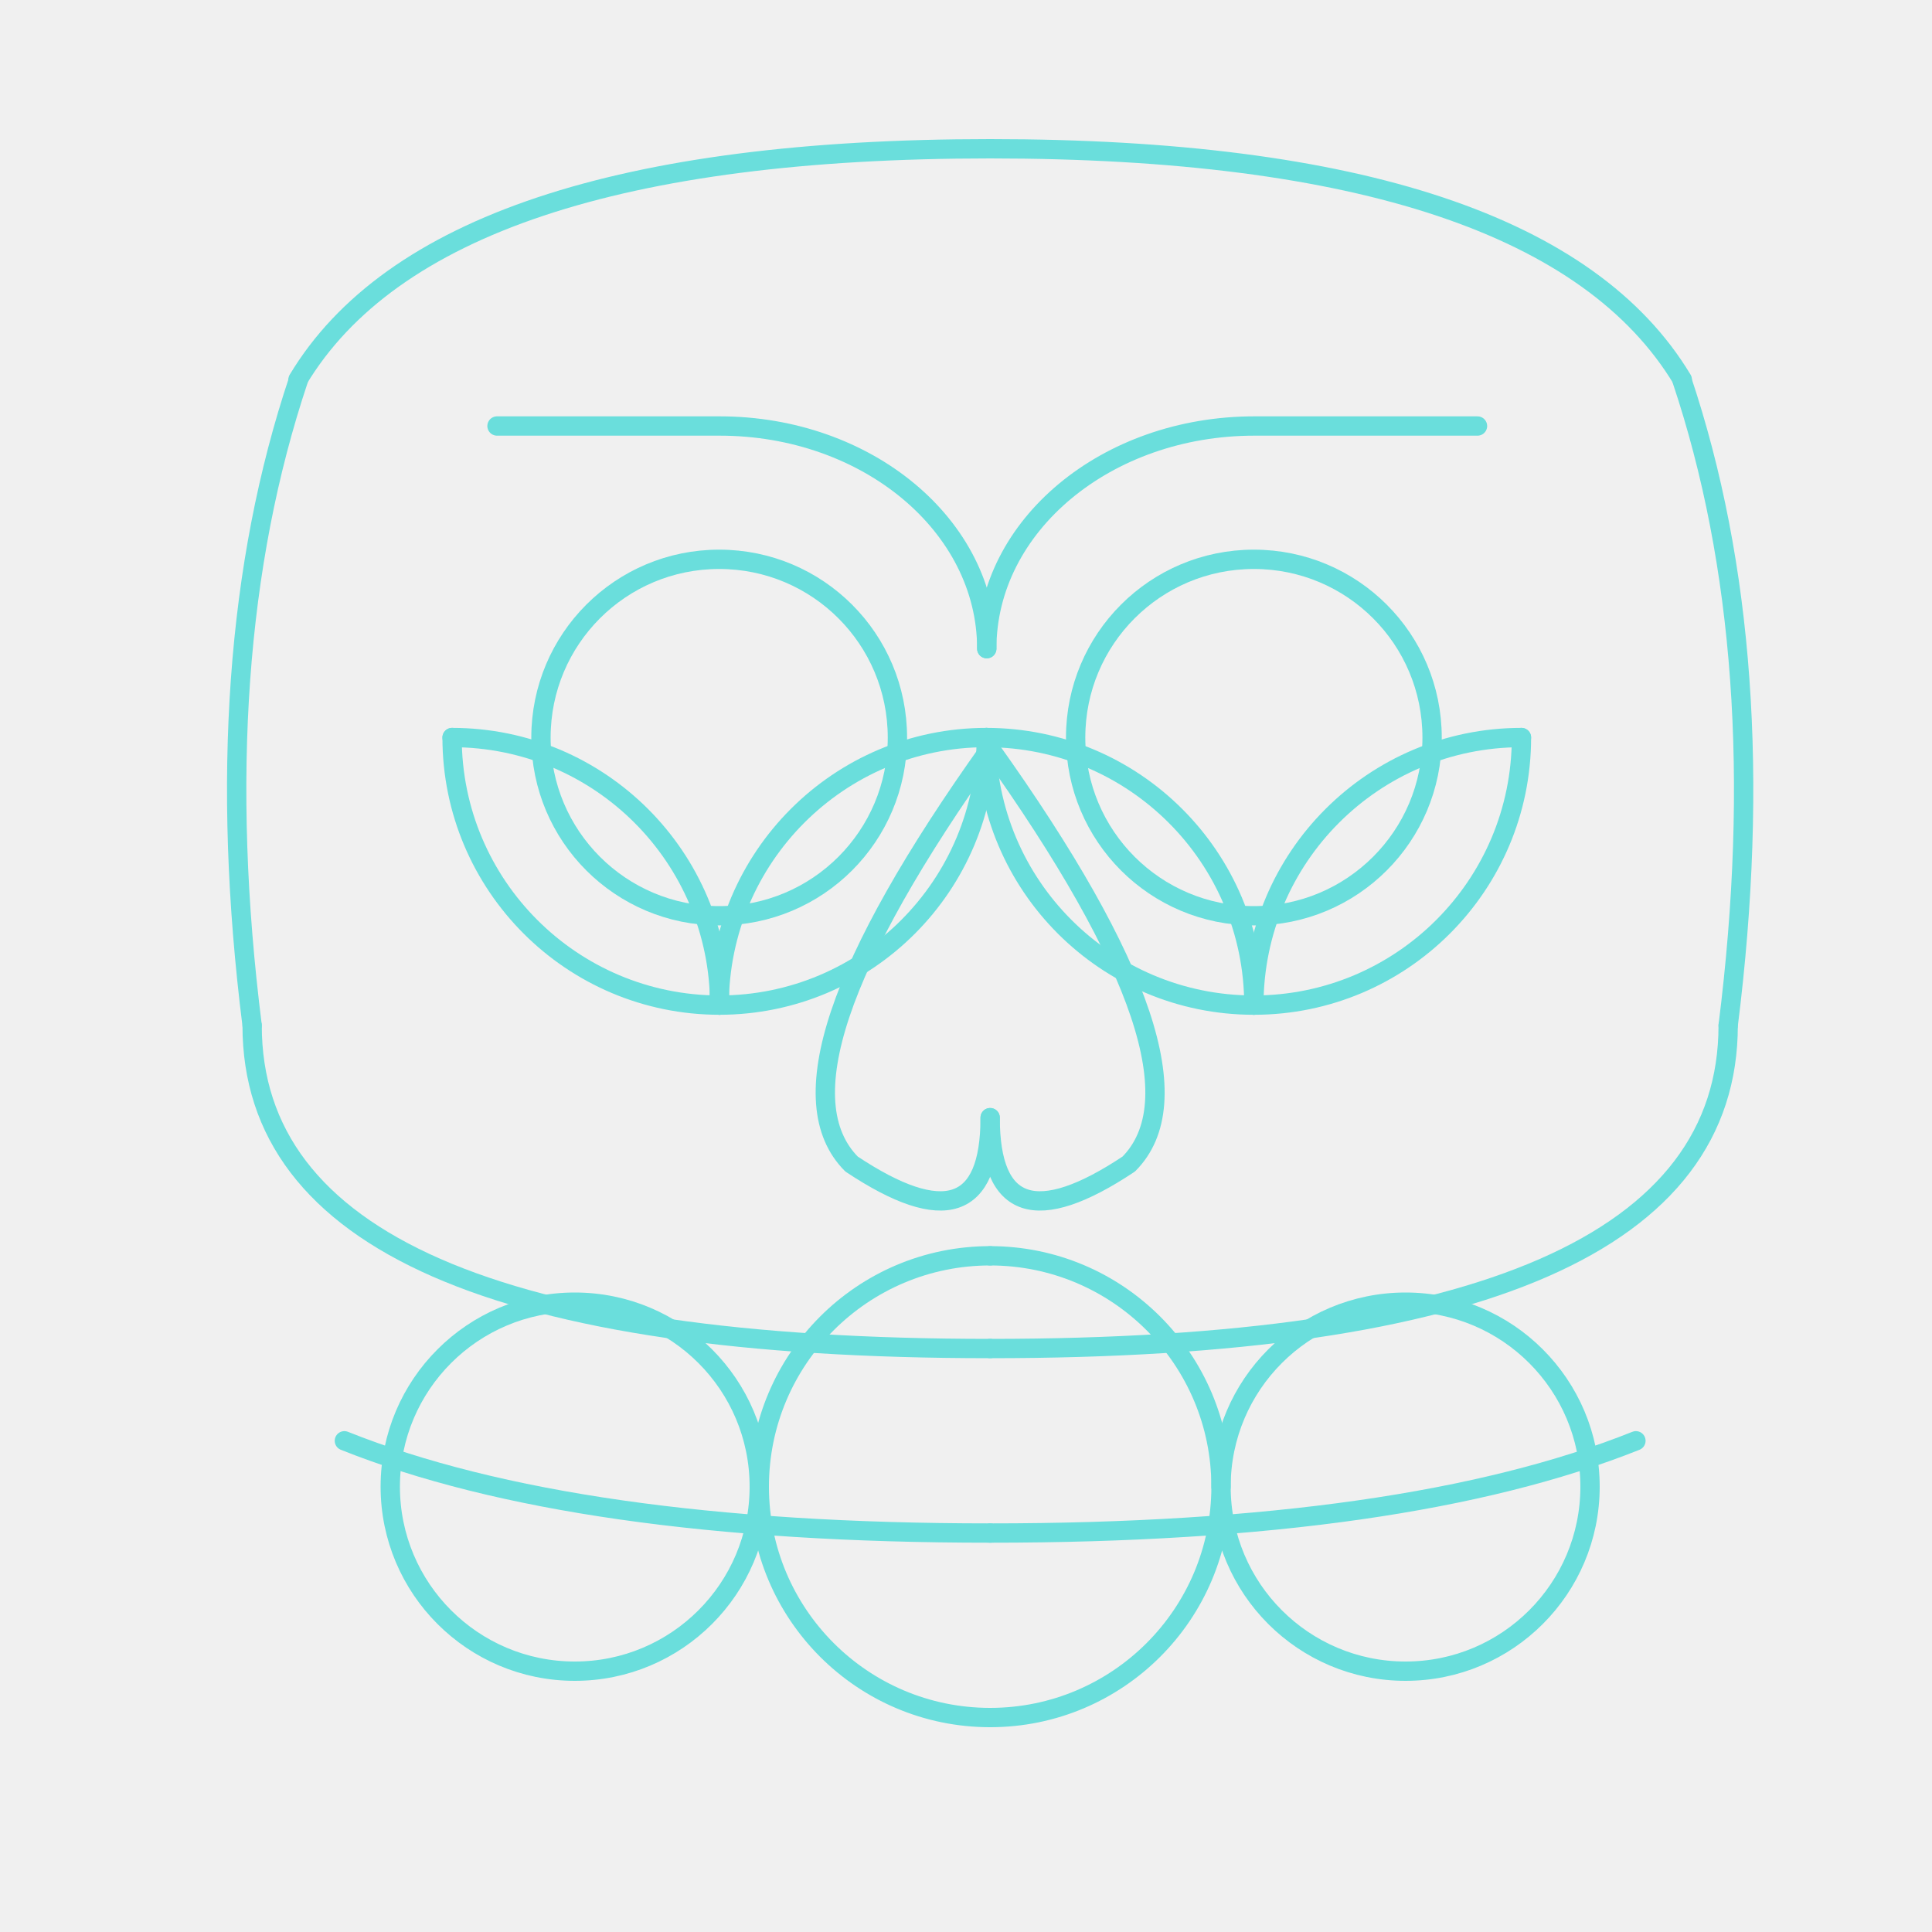
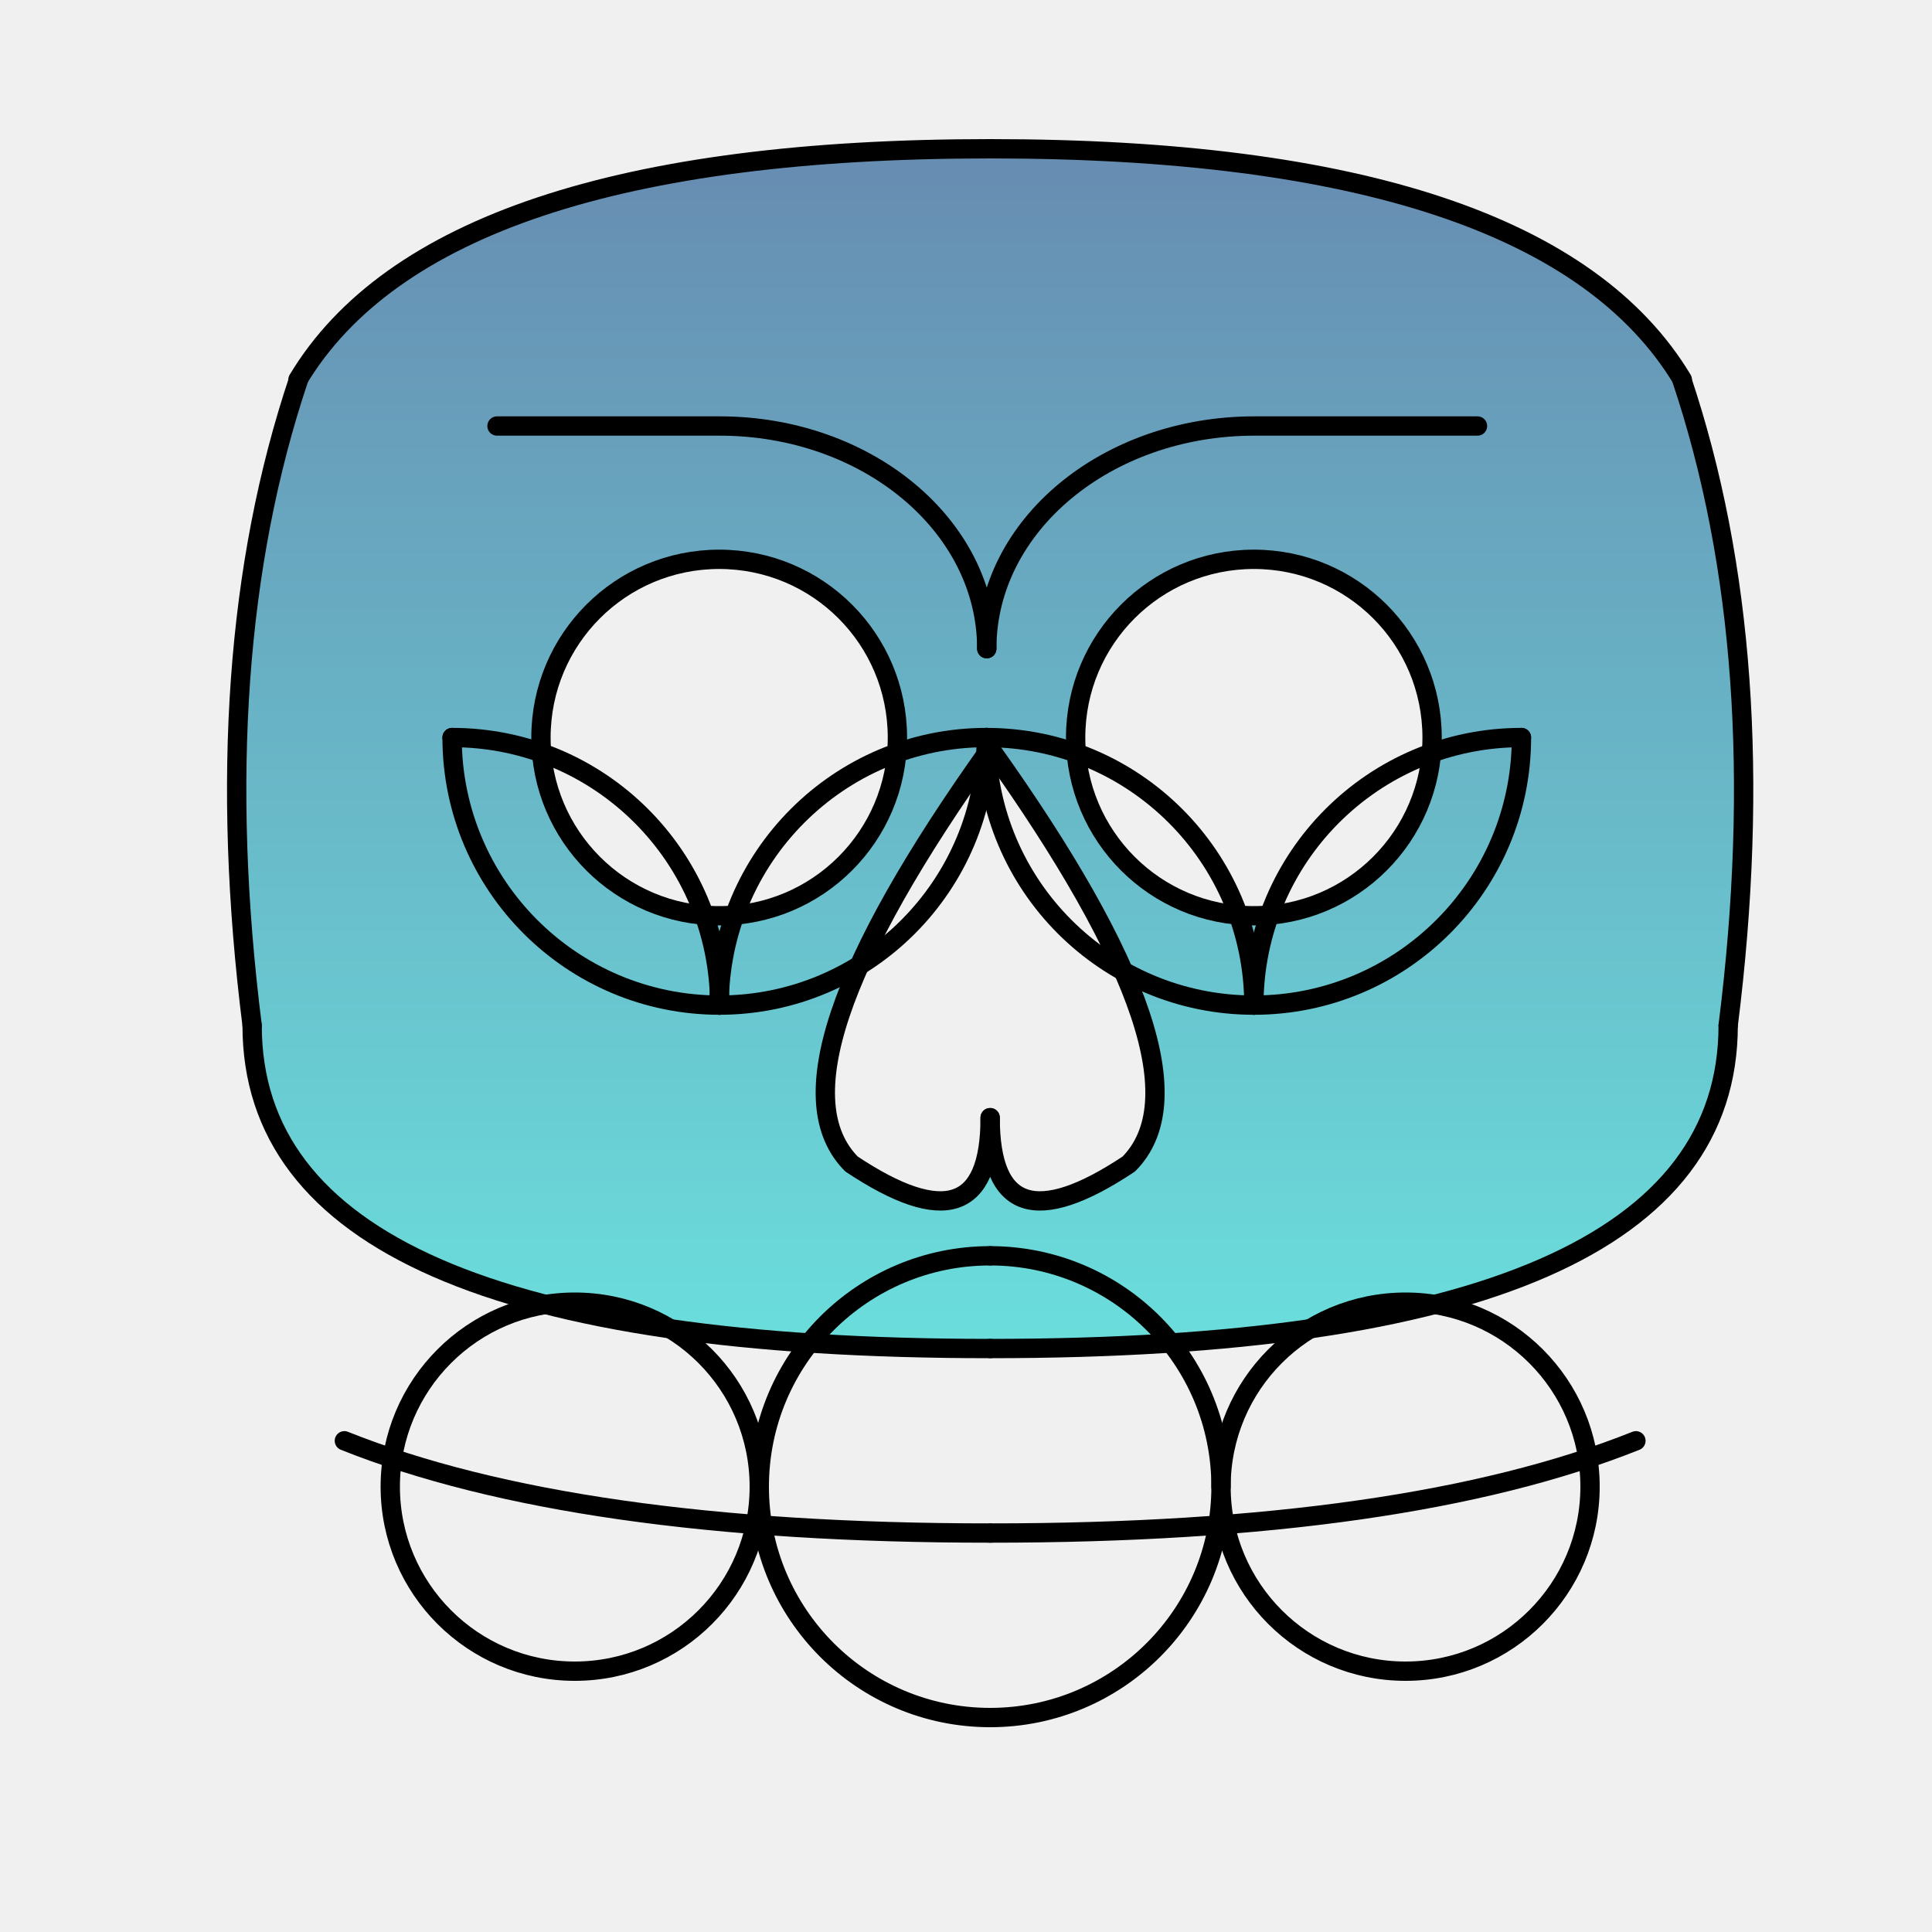
- <svg xmlns="http://www.w3.org/2000/svg" version="1.1" id="Capa_2" x="0px" y="0px" viewBox="0 0 400 400" style="enable-background:new 0 0 400 400;" xml:space="preserve">
+ <svg xmlns="http://www.w3.org/2000/svg" version="1.1" x="0px" y="0px" viewBox="0 0 400 400" style="enable-background:new 0 0 400 400;" xml:space="preserve">
  <style type="text/css">
- 	.st0{fill:none;stroke:#6ADEDC;stroke-width:4;stroke-linecap:round;stroke-linejoin:round;stroke-miterlimit:10;}
+ 	.st0{fill:url(#SVGID_1_);}
+ 	.st1{fill:none;stroke:#000000;stroke-width:4;stroke-linecap:round;stroke-linejoin:round;stroke-miterlimit:10;}
+ 	.st2{display:none;}
+ 	.st3{display:inline;}
+ 	.st4{fill:#326698;}
+ 	.st5{fill:#00ADA6;}
+ 	.st6{fill:#1D1D1B;stroke:#1D1D1B;stroke-width:3;stroke-linecap:round;stroke-linejoin:round;}
+ 	.st7{fill:none;stroke:#FFFFFF;stroke-width:5;stroke-linecap:round;stroke-linejoin:round;}
+ 	.st8{fill:none;stroke:#1D1D1B;stroke-width:3;stroke-linecap:round;stroke-linejoin:round;}
+ 	.st9{fill:#5BC68F;}
+ 	.st10{fill:none;stroke:#000000;stroke-width:5;stroke-linecap:round;stroke-linejoin:round;}
+ 	.st11{fill:none;stroke:#5BC68F;stroke-width:5;stroke-linecap:round;stroke-linejoin:round;stroke-miterlimit:10;}
+ 	.st12{fill:#CF2C7A;}
+ 	.st13{fill:#00B290;}
+ 	.st14{fill:none;stroke:#CCCCCC;stroke-width:5;stroke-linecap:round;stroke-linejoin:round;}
+ 	.st15{fill:#FF7F2C;}
+ 	.st16{stroke:#FFFFFF;stroke-width:5;stroke-linecap:round;stroke-linejoin:round;}
+ 	.st17{display:inline;fill:#00A470;}
+ 	.st18{fill:none;stroke:#FFFFFF;stroke-width:4;stroke-linecap:round;stroke-linejoin:round;}
</style>
-   <g id="Capa_4">
-     <path class="st0" d="M157.2,307.8c0-26.4,21.4-47.8,47.8-47.8l0,0" />
-     <path class="st0" d="M157.2,307.8c0-21.1-17.1-38.2-38.2-38.2l0,0c-21.1,0-38.2,17.1-38.2,38.2l0,0c0,21.1,17.1,38.2,38.2,38.2l0,0   C140.1,346,157.2,328.9,157.2,307.8L157.2,307.8c0,26.4,21.4,47.8,47.8,47.8l0,0" />
-     <path class="st0" d="M71.3,298.3c31.8,12.7,76.4,19.1,133.7,19.1" />
-     <path class="st0" d="M205,155c-31.8,44.6-41.4,73.2-28.7,86l0,0c19.1,12.7,28.7,9.6,28.7-9.6" />
-     <path class="st0" d="M205,155c31.8,44.6,41.4,73.2,28.7,86l0,0c-19.1,12.7-28.7,9.6-28.7-9.6" />
-     <path class="st0" d="M252.8,307.8c0-26.4-21.4-47.8-47.8-47.8l0,0" />
-     <path class="st0" d="M252.8,307.8c0-21.1,17.1-38.2,38.2-38.2l0,0c21.1,0,38.2,17.1,38.2,38.2l0,0c0,21.1-17.1,38.2-38.2,38.2l0,0   C269.9,346,252.8,328.9,252.8,307.8L252.8,307.8c0,26.4-21.4,47.8-47.8,47.8l0,0" />
-     <path class="st0" d="M338.7,298.3c-31.8,12.7-76.4,19.1-133.7,19.1" />
-     <path class="st0" d="M52.2,212.3c0,44.6,50.9,66.9,152.8,66.9" />
-     <path class="st0" d="M52.2,212.3c-6.4-50.9-3.2-95.5,9.6-133.7" />
-     <path class="st0" d="M348.3,78.6C329.2,46.8,281.4,30.8,205,30.8" />
-     <path class="st0" d="M357.8,212.3c0,44.6-50.9,66.9-152.8,66.9" />
-     <path class="st0" d="M357.8,212.3c6.4-50.9,3.2-95.5-9.6-133.7" />
-     <path class="st0" d="M61.7,78.6C80.8,46.8,128.6,30.8,205,30.8" />
-     <path class="st0" d="M222.7,152.7c0-20.4,16.5-36.9,36.9-36.9c20.4,0,36.9,16.5,36.9,36.9c0,20.4-16.5,36.9-36.9,36.9c0,0,0,0,0,0   l0,0C239.2,189.6,222.7,173.1,222.7,152.7L222.7,152.7" />
-     <path class="st0" d="M259.6,208.1c-30.6,0-55.4-24.8-55.4-55.4c0,0,0,0,0,0C234.8,152.7,259.6,177.5,259.6,208.1L259.6,208.1   L259.6,208.1" />
-     <line class="st0" x1="204.3" y1="152.7" x2="204.3" y2="152.7" />
-     <path class="st0" d="M315,152.7L315,152.7c-30.6,0-55.4,24.8-55.4,55.4l0,0" />
-     <path class="st0" d="M315,152.7c0,30.6-24.8,55.4-55.4,55.4l0,0" />
-     <path class="st0" d="M204.3,134.3c0-25.5,24.8-46.1,55.4-46.1h46.2" />
-     <path class="st0" d="M185.8,152.7c0-20.4-16.5-36.9-36.9-36.9c-20.4,0-36.9,16.5-36.9,36.9s16.5,36.9,36.9,36.9c0,0,0,0,0,0l0,0   C169.3,189.6,185.8,173.1,185.8,152.7L185.8,152.7" />
-     <path class="st0" d="M148.9,208.1c30.6,0,55.3-24.8,55.3-55.4C173.7,152.7,148.9,177.5,148.9,208.1L148.9,208.1" />
-     <path class="st0" d="M93.6,152.7L93.6,152.7c30.6,0,55.4,24.8,55.4,55.4l0,0l0,0" />
-     <path class="st0" d="M93.6,152.7c0,30.6,24.8,55.4,55.4,55.4l0,0" />
-     <path class="st0" d="M204.3,134.3c0-25.5-24.8-46.1-55.3-46.1h-46.1" />
+   <g id="Capa_9">
+     <linearGradient id="SVGID_1_" gradientUnits="userSpaceOnUse" x1="205" y1="279.163" x2="205" y2="30.837">
+       <stop offset="0" style="stop-color:#6ADEDC" />
+       <stop offset="1" style="stop-color:#678CB1" />
+     </linearGradient>
+     <path class="st0" d="M357.8,212.3c0,44.6-50.9,66.9-152.8,66.9S52.2,256.9,52.2,212.3c-6.4-50.9-3.2-95.5,9.6-133.7   C80.8,46.8,128.6,30.8,205,30.8s124.2,15.9,143.3,47.8C361,116.8,364.2,161.4,357.8,212.3z M185.8,152.7   c0-20.4-16.5-36.9-36.9-36.9c-20.4,0-36.9,16.5-36.9,36.9s16.5,36.9,36.9,36.9c0,0,0,0,0,0l0,0   C169.3,189.6,185.8,173.1,185.8,152.7L185.8,152.7 M295.8,152.7c0-20.4-16.5-36.9-36.9-36.9c-20.4,0-36.9,16.5-36.9,36.9   s16.5,36.9,36.9,36.9c0,0,0,0,0,0l0,0C279.3,189.6,295.8,173.1,295.8,152.7L295.8,152.7 M205,231.4c0,19.1,9.6,22.3,28.7,9.6l0,0   c12.7-12.7,3.2-41.4-28.7-86c-31.8,44.6-41.4,73.2-28.7,86l0,0C195.4,253.7,205,250.5,205,231.4z" />
+   </g>
+   <g id="Capa_2">
+     <g id="Capa_4">
+       <path class="st1" d="M157.2,307.8c0-26.4,21.4-47.8,47.8-47.8l0,0" />
+       <path class="st1" d="M157.2,307.8c0-21.1-17.1-38.2-38.2-38.2l0,0c-21.1,0-38.2,17.1-38.2,38.2l0,0c0,21.1,17.1,38.2,38.2,38.2    l0,0C140.1,346,157.2,328.9,157.2,307.8L157.2,307.8c0,26.4,21.4,47.8,47.8,47.8l0,0" />
+       <path class="st1" d="M71.3,298.3c31.8,12.7,76.4,19.1,133.7,19.1" />
+       <path class="st1" d="M205,155c-31.8,44.6-41.4,73.2-28.7,86l0,0c19.1,12.7,28.7,9.6,28.7-9.6" />
+       <path class="st1" d="M205,155c31.8,44.6,41.4,73.2,28.7,86l0,0c-19.1,12.7-28.7,9.6-28.7-9.6" />
+       <path class="st1" d="M252.8,307.8c0-26.4-21.4-47.8-47.8-47.8l0,0" />
+       <path class="st1" d="M252.8,307.8c0-21.1,17.1-38.2,38.2-38.2l0,0c21.1,0,38.2,17.1,38.2,38.2l0,0c0,21.1-17.1,38.2-38.2,38.2l0,0    C269.9,346,252.8,328.9,252.8,307.8L252.8,307.8c0,26.4-21.4,47.8-47.8,47.8l0,0" />
+       <path class="st1" d="M338.7,298.3c-31.8,12.7-76.4,19.1-133.7,19.1" />
+       <path class="st1" d="M52.2,212.3c0,44.6,50.9,66.9,152.8,66.9" />
+       <path class="st1" d="M52.2,212.3c-6.4-50.9-3.2-95.5,9.6-133.7" />
+       <path class="st1" d="M348.3,78.6C329.2,46.8,281.4,30.8,205,30.8" />
+       <path class="st1" d="M357.8,212.3c0,44.6-50.9,66.9-152.8,66.9" />
+       <path class="st1" d="M357.8,212.3c6.4-50.9,3.2-95.5-9.6-133.7" />
+       <path class="st1" d="M61.7,78.6C80.8,46.8,128.6,30.8,205,30.8" />
+       <path class="st1" d="M222.7,152.7c0-20.4,16.5-36.9,36.9-36.9c20.4,0,36.9,16.5,36.9,36.9c0,20.4-16.5,36.9-36.9,36.9c0,0,0,0,0,0    l0,0C239.2,189.6,222.7,173.1,222.7,152.7L222.7,152.7" />
+       <path class="st1" d="M259.6,208.1c-30.6,0-55.4-24.8-55.4-55.4c0,0,0,0,0,0C234.8,152.7,259.6,177.5,259.6,208.1L259.6,208.1    L259.6,208.1" />
+       <line class="st1" x1="204.3" y1="152.7" x2="204.3" y2="152.7" />
+       <path class="st1" d="M315,152.7L315,152.7c-30.6,0-55.4,24.8-55.4,55.4l0,0" />
+       <path class="st1" d="M315,152.7c0,30.6-24.8,55.4-55.4,55.4l0,0" />
+       <path class="st1" d="M204.3,134.3c0-25.5,24.8-46.1,55.4-46.1h46.2" />
+       <path class="st1" d="M185.8,152.7c0-20.4-16.5-36.9-36.9-36.9c-20.4,0-36.9,16.5-36.9,36.9s16.5,36.9,36.9,36.9c0,0,0,0,0,0l0,0    C169.3,189.6,185.8,173.1,185.8,152.7L185.8,152.7" />
+       <path class="st1" d="M148.9,208.1c30.6,0,55.3-24.8,55.3-55.4C173.7,152.7,148.9,177.5,148.9,208.1L148.9,208.1" />
+       <path class="st1" d="M93.6,152.7L93.6,152.7c30.6,0,55.4,24.8,55.4,55.4l0,0l0,0" />
+       <path class="st1" d="M93.6,152.7c0,30.6,24.8,55.4,55.4,55.4l0,0" />
+       <path class="st1" d="M204.3,134.3c0-25.5-24.8-46.1-55.3-46.1h-46.1" />
+     </g>
+   </g>
+   <g id="Capa_3" class="st2">
+     <g id="Capa_6" class="st3">
+       <polygon class="st4" points="156.3,357.8 166.6,354.1 170.6,347.8 174,337.5 178,353.1 186.6,363.5 197.6,367.8 211.3,367.8     220.7,363.5 227,357.5 231.7,347.8 234,337.5 240.7,353.5 248.7,357.5 259.7,357.5 267.4,352.8 271.4,345.1 274,332.1 276,339.5     284,345.8 291.7,347.8 301.7,346.8 309.4,341.5 312.4,331.8 313.7,320.5 311.7,306.5 305.7,300.5 295,297.8 284.7,299.8     277.7,307.8 274,322.1 268,304.1 258,298.1 248.3,298.8 239.7,304.5 235.3,313.8 234,326.1 233.3,317.5 231.3,307.1 225.7,297.1     217.7,290.8 208,288.1 194.6,289.1 185,293.1 179.3,301.5 175.6,311.5 173.6,325.1 171.6,312.5 168,303.5 160,299.1 152.3,298.1     143.3,300.5 137.6,308.5 134,321.8 131,309.1 127.3,302.8 119.6,298.5 111.3,297.8 102.3,300.1 96.6,305.8 93.6,316.8 94.9,327.1     96.9,337.1 104.9,345.1 117,347.1 129,343.1 133,335.1 137,343.1 139,351.1 149,357.1   " />
+     </g>
+     <g id="Capa_5" class="st3">
+       <path class="st5" d="M83.5,162.1c0-36.8,29.8-66.6,66.6-66.6c36.8,0,66.6,29.8,66.6,66.6c0,36.8-29.8,66.6-66.6,66.6c0,0,0,0,0,0    l0,0C113.3,228.6,83.5,198.8,83.5,162.1 M324.4,162.1c0-36.8-29.8-66.6-66.6-66.6c-36.8,0-66.6,29.8-66.6,66.6    s29.8,66.6,66.6,66.6c0,0,0,0,0,0C294.6,228.6,324.4,198.8,324.4,162.1" />
+       <path class="st6" d="M130,162.1c11.1,0,20-9,20-20l0,0c0,11.1,9,20,20,20l0,0c-11.1,0-20,9-20,20l0,0C150,171,141,162.1,130,162.1    L130,162.1" />
+       <path class="st7" d="M204,158.1c-33.3,53.4-43.4,83.4-30,90" />
+       <path class="st7" d="M234,248.1c-20,13.3-30,3.3-30-30" />
+       <path class="st7" d="M44.1,118c0-49.7,71.6-90,159.9-90" />
+       <path class="st7" d="M44.1,118v80l0,0c0,49.7,44.7,89.9,100,89.9l0,0c33.1,0,60-4.5,60-10l0,0" />
+       <path class="st7" d="M64.1,308c40,13.3,86.7,20,139.9,20" />
+       <path class="st7" d="M174,328c0-26.7,10-40,30-40" />
+       <path class="st7" d="M234,328c0,26.7-10,40-30,40" />
+       <path class="st7" d="M234,328c0-20,6.7-30,20-30" />
+       <path class="st7" d="M154,298.1c-13.3,0-20,10-20,30" />
+       <path class="st7" d="M274,328c0,20-6.7,30-20,30" />
+       <path class="st7" d="M154,358c13.3,0,20-10,20-30" />
+       <path class="st7" d="M94,318c0-13.3,6.7-20,20-20" />
+       <path class="st7" d="M294,298.1c-13.3,0-20,10-20,30" />
+       <path class="st7" d="M313.9,318c0,20-6.7,30-20,30" />
+       <path class="st7" d="M114,348c13.3,0,20-6.7,20-20" />
+       <path class="st8" d="M140,172.1c-16.6,0-30,13.4-30,30l0,0l0,0C126.5,202.1,140,188.6,140,172.1L140,172.1L140,172.1" />
+       <path class="st8" d="M248,172.1c-16.6,0-30,13.4-30,30l0,0l0,0C234.6,202.1,248,188.6,248,172.1L248,172.1L248,172.1" />
+       <path class="st8" d="M140,152.1c0-16.6-13.4-30-30-30l0,0l0,0C109.9,138.6,123.4,152.1,140,152.1L140,152.1" />
+       <path class="st8" d="M160,152.1c16.6,0,30-13.4,30-30l0,0l0,0C173.4,122,160,135.5,160,152.1L160,152.1L160,152.1" />
+       <path class="st8" d="M228,162.1c0-16.6,13.4-30,30-30s30,13.4,30,30l0,0c0,16.6-13.4,30-30,30S228,178.6,228,162.1" />
+       <path class="st6" d="M278,162.1c-11.1,0-20-9-20-20l0,0c0,11.1-9,20-20,20l0,0c11.1,0,20,9,20,20l0,0C258,171,267,162.1,278,162.1    L278,162.1" />
+       <path class="st7" d="M204,158.1c33.3,53.4,43.4,83.4,30,90" />
+       <path class="st7" d="M174,248.1c20,13.3,30,3.3,30-30" />
+       <path class="st7" d="M363.9,118c0-49.7-71.6-90-159.9-90l0,0" />
+       <path class="st7" d="M363.9,118v80l0,0c0,49.7-44.7,89.9-99.9,89.9l0,0c-33.1,0-60-4.5-60-10l0,0" />
+       <path class="st7" d="M343.9,308c-40,13.3-86.7,20-139.9,20" />
+       <path class="st7" d="M234,328c0-26.7-10-40-30-40" />
+       <path class="st7" d="M174,328c0,26.7,10,40,30,40" />
+       <path class="st7" d="M174,328c0-20-6.7-30-20-30" />
+       <path class="st7" d="M254,298.1c13.3,0,20,10,20,30" />
+       <path class="st7" d="M134,328c0,20,6.7,30,20,30" />
+       <path class="st7" d="M254,358c-13.3,0-20-10-20-30" />
+       <path class="st7" d="M313.9,318c0-13.3-6.7-20-20-20" />
+       <path class="st7" d="M114,298.1c13.3,0,20,10,20,30" />
+       <path class="st7" d="M94,318c0,20,6.7,30,20,30" />
+       <path class="st7" d="M294,348c-13.3,0-20-6.7-20-20" />
+       <path class="st8" d="M268,172.1c16.6,0,30,13.4,30,30l0,0l0,0C281.4,202.1,268,188.6,268,172.1L268,172.1L268,172.1" />
+       <path class="st8" d="M160,172.1c16.6,0,30,13.4,30,30l0,0l0,0C173.4,202.1,160,188.6,160,172.1L160,172.1L160,172.1" />
+       <path class="st8" d="M268,152.1c0-16.6,13.4-30,30-30l0,0l0,0C298,138.6,284.6,152.1,268,152.1L268,152.1L268,152.1" />
+       <path class="st8" d="M248,152.1c-16.6,0-30-13.4-30-30l0,0l0,0C234.6,122,248,135.5,248,152.1L248,152.1L248,152.1" />
+       <path class="st8" d="M180,162.1c0-16.6-13.4-30-30-30l0,0l0,0c-16.6,0-30,13.4-30,30s13.4,30,30,30S180,178.6,180,162.1" />
+     </g>
+   </g>
+   <g id="Capa_4_1_" class="st2">
+     <g id="Capa_10" class="st3">
+       <polygon class="st9" points="42.3,127 42.3,199.9 44.4,216.5 50.6,233.2 59,247.8 75.6,264.4 90.2,274.8 108.9,283.1 133.9,287.3     163.1,287.3 181.8,285.2 194.3,283.1 202.6,279 213,283.1 242.2,287.3 260.9,287.3 277.6,287.3 300.5,281.1 321.3,272.7     340,256.1 354.6,237.3 360.8,220.7 365,208.2 365,168.6 365,110.4 360.8,95.8 352.5,79.1 340,66.6 319.2,52.1 296.3,41.7     265.1,31.2 233.8,27.1 196.4,25 165.1,27.1 136,33.3 108.9,41.7 88.1,52.1 67.3,66.6 52.7,83.3 42.3,106.2   " />
+       <path d="M193.2,156.3c-33.7-33.7-67.3-33.7-101,0C126,190,159.6,190,193.2,156.3" />
+       <path d="M314,156.3c-33.7-33.7-67.4-33.7-101,0C246.6,190,280.3,190,314,156.3" />
+       <polygon points="203.7,157.2 195.3,169.7 182.8,190.5 172.4,215.5 168.3,228 166.2,236.3 170.3,244.6 178.7,250.9 189.1,253     195.3,250.9 199.5,242.6 203.7,225.9 205.7,238.4 209.9,248.8 216.1,253 222.4,253 234.9,246.7 239,240.5 239,232.1 234.9,215.5     224.5,190.5   " />
+     </g>
+     <g id="Capa_8" class="st3">
+       <path class="st10" d="M203.3,156.3c-33.7,53.9-43.8,84.2-30.3,90.9 M233.7,247.3c-20.2,13.5-30.3,3.4-30.3-30.3 M213.5,156.3    c33.7-33.7,67.3-33.7,101,0C280.8,190,247.1,190,213.5,156.3 M203.3,156.3c33.7,53.9,43.8,84.2,30.3,90.9 M173,247.3    c20.2,13.5,30.3,3.4,30.3-30.3 M193.2,156.3c-33.7-33.7-67.3-33.7-101,0C126,190,159.6,190,193.2,156.3" />
+       <path class="st9" d="M284.2,156.3c-11.2,0-20.2-9.1-20.2-20.2c0,0,0,0,0,0l0,0c0,11.2-9.1,20.2-20.2,20.2l0,0    c11.2,0,20.2,9,20.2,20.2c0,0,0,0,0,0l0,0C264,165.4,273,156.3,284.2,156.3C284.2,156.3,284.2,156.3,284.2,156.3L284.2,156.3" />
+       <path class="st9" d="M122.5,156.3c11.2,0,20.2-9.1,20.2-20.2l0,0c0,11.2,9,20.2,20.2,20.2c0,0,0,0,0,0l0,0    c-11.2,0-20.2,9-20.2,20.2l0,0C142.7,165.4,133.7,156.3,122.5,156.3C122.5,156.3,122.5,156.3,122.5,156.3L122.5,156.3" />
+       <path class="st11" d="M61.9,307.9c40.4,13.5,87.6,20.2,141.4,20.2" />
+       <path class="st11" d="M173,328.1c0-26.9,10.1-40.4,30.3-40.4" />
+       <path class="st11" d="M233.7,328.1c0,26.9-10.1,40.4-30.3,40.4" />
+       <path class="st11" d="M233.7,328.1c0-20.2,6.7-30.3,20.2-30.3" />
+       <path class="st11" d="M152.8,297.7c-13.5,0-20.2,10.1-20.2,30.3" />
+       <path class="st11" d="M274.1,328.1c0,20.2-6.7,30.3-20.2,30.3" />
+       <path class="st11" d="M152.8,358.4c13.5,0,20.2-10.1,20.2-30.3" />
+       <path class="st11" d="M92.3,318c0-13.5,6.7-20.3,20.2-20.3" />
+       <path class="st11" d="M294.2,297.7c-13.5,0-20.2,10.1-20.2,30.3" />
+       <path class="st11" d="M314.5,318c0,20.2-6.7,30.3-20.2,30.3" />
+       <path class="st11" d="M112.4,348.3c13.5,0,20.2-6.7,20.2-20.2" />
+       <path class="st11" d="M344.8,307.9c-40.4,13.5-87.5,20.2-141.4,20.2" />
+       <path class="st11" d="M233.7,328.1c0-26.9-10.1-40.4-30.3-40.4" />
+       <path class="st11" d="M173,328.1c0,26.9,10.1,40.4,30.3,40.4" />
+       <path class="st11" d="M173,328.1c0-20.2-6.7-30.3-20.2-30.3" />
+       <path class="st11" d="M253.9,297.7c13.5,0,20.2,10.1,20.2,30.3" />
+       <path class="st11" d="M132.6,328.1c0,20.2,6.7,30.3,20.2,30.3" />
+       <path class="st11" d="M253.9,358.4c-13.5,0-20.2-10.1-20.2-30.3" />
+       <path class="st11" d="M314.5,318c0-13.5-6.7-20.2-20.2-20.2" />
+       <path class="st11" d="M112.4,297.7c13.5,0,20.2,10.1,20.2,30.3" />
+       <path class="st11" d="M92.3,318c0,20.2,6.7,30.3,20.2,30.3" />
+       <path class="st11" d="M294.2,348.3c-13.5,0-20.2-6.7-20.2-20.2" />
+       <path class="st11" d="M41.7,115.9c0-50.2,72.4-90.9,161.6-90.9" />
+       <path class="st11" d="M41.7,115.9v80.8l0,0c0,50.2,45.2,90.9,101,90.9l0,0c33.5,0,60.6-4.5,60.6-10.1l0,0" />
+       <path class="st11" d="M365,115.9C365,65.7,292.6,25,203.3,25l0,0" />
+       <path class="st11" d="M365,115.9v80.8l0,0c0,50.2-45.2,90.9-101,90.9l0,0c-33.5,0-60.6-4.5-60.6-10.1l0,0" />
+     </g>
+   </g>
+   <g id="Capa_5_1_" class="st2">
+     <g id="Capa_12" class="st3">
+       <polygon class="st12" points="83.3,167.2 96.1,169.3 111,175.7 125.9,188.5 134.4,201.2 140.8,218.3 143,228.9 147.2,211.9     155.7,194.9 166.4,182.1 183.4,171.4 200.4,167.2 213.2,169.3 228.1,173.6 236.6,180 247.3,188.5 255.8,203.4 260,214     264.3,226.8 268.5,211.9 274.9,197 283.4,186.3 296.2,175.7 311.1,169.3 323.9,167.2 323.9,156.5 319.6,143.8 313.3,131     300.5,120.4 289.8,114 279.2,109.7 266.4,107.6 255.8,107.6 243,111.8 232.4,116.1 223.8,122.5 217.5,128.9 211.1,137.4     206.8,148 202.6,158.7 200.4,145.9 194,135.3 183.4,122.5 170.6,114 157.9,109.7 143,107.6 134.4,107.6 125.9,109.7 115.3,114     106.8,120.4 98.2,126.7 91.9,137.4 85.5,148   " />
+       <polygon class="st13" points="203.6,187.4 244.1,249.1 241.9,249.1 233.4,249.1 220.7,255.5 216.4,259.8 210,268.3 205.7,274.7     203.6,278.9 199.4,270.4 190.8,259.8 178.1,251.3 167.4,249.1 163.2,249.1   " />
+     </g>
+     <g id="Capa_11" class="st3">
+       <path class="st7" d="M62.7,318.8c40.2,13.4,87.3,20,140.9,20 M42.7,127.6c0-61.1,72-110.7,160.9-110.7 M42.7,127.6    c-6.6,134.1,47,204.6,160.9,211.2 M344.3,318.8c-40.2,13.4-87.1,20-140.7,20 M364.6,127.6c0-61.1-72-110.7-160.9-110.7     M364.6,127.6c6.6,134.1-47,204.6-160.9,211.2" />
+       <path class="st7" d="M173.4,338.8c0-26.8,10-40.2,30.2-40.2 M233.8,338.8c0,26.8-10,40.2-30.2,40.2 M233.8,338.8    c0-20,6.6-30.2,20-30.2 M153.4,308.8c-13.4,0-20,10-20,30.2 M274.1,338.8c0,20.2-6.6,30.2-20,30.2 M153.4,369    c13.4,0,20-10,20-30.2 M92.9,328.8c0-13.4,6.6-20,20-20 M294.1,308.8c-13.4,0-20,10-20,30.2 M314.3,328.8c0,20-6.8,30.2-20.2,30.2     M113.1,359c13.4,0,20.2-6.8,20.2-20.2 M233.8,338.8c0-26.8-10-40.2-30.2-40.2 M173.4,338.8c0,26.8,10,40.2,30.2,40.2     M173.4,338.8c0-20-6.6-30.2-20-30.2 M253.9,308.8c13.4,0,20,10,20,30.2 M133.2,338.8c0,20.2,6.6,30.2,20,30.2 M253.9,369    c-13.4,0-20-10-20-30.2 M314.3,328.8c0-13.4-6.8-20-20.2-20 M113.1,308.8c13.4,0,20.2,10,20.2,30.2 M92.9,328.8    c0,20,6.6,30.2,20,30.2 M294.1,359c-13.4,0-20-6.8-20-20.2" />
+       <path d="M163.4,167.8c0-11.1-8.9-20-20-20l0,0c-11.1,0-20.2,8.9-20.2,20l0,0l0,0c0,11.1,8.9,20.2,20.2,20.2l0,0    C154.4,188.1,163.4,178.9,163.4,167.8L163.4,167.8" />
+       <path d="M243.9,167.8c0-11.1,8.9-20,20.2-20l0,0c11.1,0,20,8.9,20,20l0,0l0,0c0,11.1-8.9,20.2-20,20.2l0,0    C252.8,188.1,243.9,178.9,243.9,167.8L243.9,167.8" />
+       <path class="st7" d="M82.9,167.8c33.4,0,60.5-27,60.5-60.2l0,0c0,33.4,27,60.2,60.2,60.2" />
+       <path class="st7" d="M82.9,167.8c33.4,0,60.5,31.5,60.5,70.5l0,0c0-39,27-70.5,60.2-70.5" />
+       <path class="st7" d="M82.9,167.8c0-33.4,27-60.2,60.5-60.2s60.2,27,60.2,60.2" />
+       <path class="st7" d="M324.3,167.8c-33.4,0-60.2-27-60.2-60.2l0,0c0,33.4-27,60.2-60.5,60.2" />
+       <path class="st7" d="M324.3,167.8c-33.4,0-60.2,31.5-60.2,70.5l0,0c0-39-27-70.5-60.5-70.5" />
+       <path class="st7" d="M324.3,167.8c0-33.4-27-60.2-60.2-60.2s-60.5,27-60.5,60.2" />
+       <polyline class="st7" points="203.6,188.1 203.6,188.1 163.4,248.3 203.6,278.5   " />
+       <path class="st7" d="M203.6,288.5c0-22.1,18.1-40.2,40.2-40.2" />
+       <polyline class="st7" points="203.6,188.1 203.6,188.1 243.9,248.3 203.6,278.5   " />
+       <path class="st7" d="M203.6,288.5c0-22.1-18.1-40.2-40.2-40.2" />
+     </g>
+   </g>
+   <g id="Capa_6_1_" class="st2">
+     <g id="Capa_14" class="st3">
+       <polygon class="st15" points="45.5,136 47.6,114.9 49.7,100.1 60.3,79 75.1,62.1 92,47.3 115.2,34.7 134.2,26.2 157.4,19.9     187,15.7 218.7,15.7 246.1,17.8 269.4,24.1 292.6,34.7 313.7,45.2 330.6,60 343.3,72.7 351.7,85.4 358.1,100.1 362.3,114.9     362.3,157.2 360.2,176.2 358.1,201.5 353.8,218.4 347.5,237.4 341.2,250.1 328.5,273.3 315.8,288.1 298.9,300.8 288.4,300.8     279.9,305 275.7,315.6 271.5,315.6 267.3,307.1 260.9,302.9 250.4,300.8 241.9,305 237.7,311.3 233.5,321.9 231.4,309.2     227.1,300.8 218.7,294.4 206,290.2 193.3,292.3 184.9,298.7 178.6,305 174.3,321.9 172.2,311.3 163.8,302.9 155.3,300.8     146.9,302.9 138.4,309.2 136.3,315.6 132.1,313.5 130,307.1 123.6,302.9 115.2,300.8 108.9,300.8 100.4,294.4 83.5,277.5     68.7,256.4 60.3,235.3 51.8,205.7 47.6,176.2 45.5,146.6   " />
+       <polygon points="163.8,241.6 203.9,184.6 208.1,188.8 244,241.6 233.5,243.8 225,245.9 216.6,252.2 210.2,260.7 203.9,273.3     197.6,260.7 189.1,250.1 175.4,242.7   " />
+       <path d="M95.1,173c0,0,2.1-48.6,50.7-48.6C145.8,124.4,143.7,173,95.1,173z" />
+       <path d="M312.7,173c0,0-48.6,0-48.6-48.6C264.1,124.4,312.7,124.4,312.7,173" />
+       <polygon class="st15" points="128.9,346.2 135.3,337.7 137.4,348.3 145.8,358.9 158.5,361 169,354.6 173.3,342 175.4,344.1     179.6,354.6 183.8,363.1 196.5,369.4 209.2,369.4 219.7,365.2 228.2,356.7 234.5,339.9 236.6,350.4 245.1,358.9 255.6,361     264.1,356.7 270.4,348.3 272.5,333.5 276.8,344.1 278.9,346.2 278.9,352.5 272.5,363.1 259.9,373.6 249.3,377.9 228.2,380     173.3,380 164.8,380 154.3,375.8 143.7,371.5 135.3,363.1   " />
+     </g>
+     <g id="Capa_13" class="st3">
+       <path class="st7" d="M204.2,182.9L204.2,182.9L164.8,242l39.4,29.6 M95.8,173c27.2,0,49.2-22,49.3-49.2l0,0 M95.8,173    c0-27.2,22.1-49.2,49.3-49.2l0,0 M66.2,311c39.4,13.1,85.4,19.7,138,19.7 M46.6,123.8c0-59.9,70.6-108.4,157.7-108.4 M46.6,123.8    c-6.6,131.4,46,200.4,157.7,207 M204.2,281.5c0-21.8,17.6-39.4,39.4-39.4l0,0 M125.3,291.3c-6.6,59.1,9.9,88.7,49.3,88.7h29.6     M145,123.8L145,123.8 M204.2,182.9L204.2,182.9l39.4,59.1l-39.4,29.6 M312.5,173c-27.2,0-49.2-22-49.3-49.2l0,0 M312.5,173    c0-27.2-22.1-49.2-49.3-49.2l0,0 M342.1,311c-39.4,13.1-85.4,19.7-137.9,19.7 M361.8,123.7c0-59.9-70.6-108.4-157.6-108.4     M361.8,123.8c6.6,131.4-46,200.4-157.6,207 M204.1,281.5c0-21.8-17.6-39.4-39.3-39.5 M283.1,291.3c6.6,59.1-9.8,88.7-49.3,88.7    h-29.6 M263.4,123.8L263.4,123.8" />
+       <path class="st7" d="M174.6,330.7c0-26.3,9.9-39.4,29.6-39.4 M233.7,330.7c0,26.3-9.9,39.4-29.6,39.4 M233.7,330.7    c0-19.7,6.6-29.6,19.7-29.6 M154.9,301.1c-13.1,0-19.7,9.9-19.7,29.6 M273.1,330.7c0,19.7-6.6,29.6-19.7,29.6 M154.9,360.3    c13.1,0,19.7-9.9,19.7-29.6 M95.8,320.8c0-13.1,6.6-19.7,19.7-19.7 M292.9,301.1c-13.1,0-19.7,9.9-19.7,29.6 M312.5,320.8    c0,19.7-6.6,29.6-19.7,29.6 M115.4,350.4c13.2,0,19.8-6.6,19.8-19.7 M233.8,330.7c0-26.3-9.9-39.4-29.6-39.4 M174.6,330.7    c0,26.3,9.9,39.4,29.6,39.4 M174.6,330.7c0-19.7-6.6-29.6-19.7-29.6 M253.5,301.1c13.1,0,19.7,9.9,19.7,29.6 M135.2,330.7    c0,19.7,6.6,29.6,19.7,29.6 M253.5,360.3c-13.1,0-19.7-9.9-19.7-29.6 M312.5,320.8c0-13.1-6.6-19.7-19.7-19.7 M115.4,301.1    c13.1,0,19.7,9.9,19.7,29.6 M95.8,320.8c0,19.7,6.6,29.6,19.7,29.6 M292.9,350.4c-13.1,0-19.7-6.6-19.7-19.7" />
+       <path class="st16" d="M164.8,163.2c0-10.9-8.7-19.7-19.6-19.8c-0.1,0-0.1,0-0.2,0l0,0c-10.9,0-19.7,8.8-19.7,19.7l0,0l0,0    c0,10.9,8.8,19.7,19.7,19.7c0,0,0,0,0,0l0,0C155.9,182.9,164.8,174.1,164.8,163.2C164.8,163.2,164.8,163.2,164.8,163.2    L164.8,163.2" />
+       <path class="st16" d="M243.6,163.2c0-10.9,8.8-19.7,19.6-19.8c0,0,0,0,0.1,0l0,0c10.9,0,19.7,8.8,19.7,19.7l0,0l0,0    c0,10.9-8.8,19.7-19.7,19.7c0,0,0,0,0,0l0,0C252.4,182.8,243.6,174,243.6,163.2C243.6,163.1,243.6,163.1,243.6,163.2L243.6,163.2" />
+     </g>
+   </g>
+   <g id="Capa_7" class="st2">
+     <path class="st17" d="M53.9,144.7c0,0-3.2-115,144.6-121.9c67.1-3.1,112.6,29.9,135.3,58.9c21.9,27.9,20.7,64,20.7,64l7.2,3.1   l8.3,12.4l4.1,18.6l-4.1,16.5l-8.3,10.3L334.8,217l2.1,8.3c0,0,18.6,53.7-35.1,70.2h-6.2l-6.2-2.1l-8.3,2.1l-8.3,8.3l-2.1,10.3   l-4.1-12.4l-8.3-6.2l-8.3-2.1l-6.2,2.1l-6.2,4.1l-6.2,14.5l-2.1-12.4l-6.2-10.3l-8.3-4.1l-8.3-2.1h-8.3l-8.3,4.1l-8.3,6.2l-4.1,8.3   l-2.1,10.3l-2.1-10.3l-4.1-6.2l-6.2-2.1l-8.3-2.1l-8.3,4.1l-4.1,6.2l-4.1,8.3l-2.1-6.2l-4.1-8.3l-10.3-4.1l-10.3,2.1h-4.1   l-10.3-4.1l-12.4-8.3l-8.3-8.3l-6.2-12.4l-2.1-10.3v-12.4l4.1-22.7c0,0-43-5.7-37.2-43.4C39.4,146.8,53.9,144.7,53.9,144.7z" />
+     <circle class="st3" cx="147.8" cy="162.3" r="27.9" />
+     <circle class="st3" cx="261.4" cy="162.3" r="27.9" />
+     <path class="st3" d="M157.1,256.3c0,0,4.1-37.2,47.5-37.2s47.5,37.2,47.5,37.2s-37.2,2.1-47.5-33   C204.6,223.2,198.4,256.3,157.1,256.3z" />
+     <path class="st17" d="M132.3,338.9l6.2-10.3l2.1,8.3l4.1,10.3l6.2,2.1l10.3,2.1c0,0,14.5-6.2,14.5-18.6c0,0,4.1,26.9,28.9,26.9   s26.9-20.7,26.9-20.7l2.1-6.2l2.1,8.3c0,0,8.3,12.4,16.5,10.3c0,0,18.6-2.1,18.6-20.7l4.1,6.2l2.1,2.1c0,0-6.2,26.9-35.1,31h-70.2   c0,0-26.9-4.1-33-18.6L132.3,338.9z" />
+   </g>
+   <g id="Capa_8_1_" class="st2">
+     <g id="Capa_15" class="st3">
+       <path class="st18" d="M72.9,218.8c-18.8,62.7,25.1,90.9,131.7,84.7 M129.4,284.7c-6.3,56.5,9.4,84.7,47,84.7h28.2 M148.2,134.1    L148.2,134.1c15.6,0,28.2,12.6,28.2,28.2l0,0c0,15.6-12.6,28.2-28.2,28.2h0l0,0 M148.2,134.1c-15.6-0.4-28.6,11.9-29,27.5    s11.9,28.6,27.5,29c0.5,0,1,0,1.5,0 M35.3,181.2c0,25.1,25.1,37.6,75.3,37.6 M35.3,181.2c0-25.1,9.4-37.6,28.2-37.6 M54.1,143.5    c0-67.6,67.4-122.3,150.5-122.3 M148.2,124.7c0,20.8,16.8,37.6,37.6,37.6l0,0l0,0C185.8,141.6,169,124.7,148.2,124.7L148.2,124.7     M261.1,124.7c20.8,0,37.6,16.8,37.7,37.6c0,0,0,0,0,0 M204.6,218.8c-26,0-47,16.9-47,37.6l0,0    C183.6,256.4,204.6,239.6,204.6,218.8L204.6,218.8L204.6,218.8z M82.3,303.5c25.1,18.8,65.9,28.2,122.3,28.2 M336.4,218.8    c18.8,62.7-25.1,90.9-131.7,84.7 M279.9,284.7c6.3,56.5-9.4,84.7-47,84.7h-28.2 M261.1,134.1L261.1,134.1    c-15.6,0.4-27.9,13.4-27.5,29c0.4,15,12.5,27.1,27.5,27.5l0,0 M261.1,134.1c15.6,0,28.2,12.6,28.2,28.2l0,0    c0,15.6-12.6,28.2-28.2,28.2c0,0,0,0,0,0 M374,181.2c0,25.1-25.1,37.6-75.3,37.6 M374,181.2c0-25.1-9.4-37.6-28.2-37.6     M355.2,143.5c0-67.6-67.4-122.3-150.5-122.3 M261.1,124.7c0,20.8-16.8,37.6-37.6,37.6l0,0l0,0    C223.5,141.6,240.3,124.7,261.1,124.7L261.1,124.7 M148.2,124.7c-20.8,0-37.6,16.8-37.7,37.6c0,0,0,0,0,0 M204.6,218.8    c26,0,47,16.9,47,37.6l0,0C225.7,256.4,204.6,239.6,204.6,218.8L204.6,218.8L204.6,218.8z M327,303.5    c-25.1,18.8-65.9,28.2-122.3,28.2" />
+       <path class="st18" d="M176.4,322.3c0-25.1,9.4-37.6,28.2-37.6 M232.9,322.3c0,25.1-9.4,37.6-28.2,37.6 M232.9,322.3    c0-18.8,6.3-28.2,18.8-28.2 M157.6,294.1c-12.5,0-18.8,9.4-18.8,28.2 M270.5,322.3c0,18.8-6.3,28.2-18.8,28.2 M157.6,350.6    c12.6,0,18.8-9.4,18.8-28.2 M101.1,312.9c0-12.6,6.3-18.8,18.8-18.8 M289.3,294.1c-12.5,0-18.8,9.4-18.8,28.2 M308.1,312.9    c0,18.8-6.3,28.2-18.8,28.2 M120,341.2c12.5,0,18.8-6.3,18.8-18.8 M232.9,322.3c0-25.1-9.4-37.6-28.2-37.6 M176.4,322.3    c0,25.1,9.4,37.6,28.2,37.6 M176.4,322.3c0-18.8-6.3-28.2-18.8-28.2 M251.7,294.1c12.5,0,18.8,9.4,18.8,28.2 M138.8,322.3    c0,18.8,6.3,28.2,18.8,28.2 M251.7,350.6c-12.6,0-18.8-9.4-18.8-28.2 M308.1,312.9c0-12.6-6.3-18.8-18.8-18.8 M120,294.1    c12.5,0,18.8,9.4,18.8,28.2 M101.1,312.9c0,18.8,6.3,28.2,18.8,28.2 M289.3,341.2c-12.5,0-18.8-6.3-18.8-18.8" />
+     </g>
  </g>
</svg>
